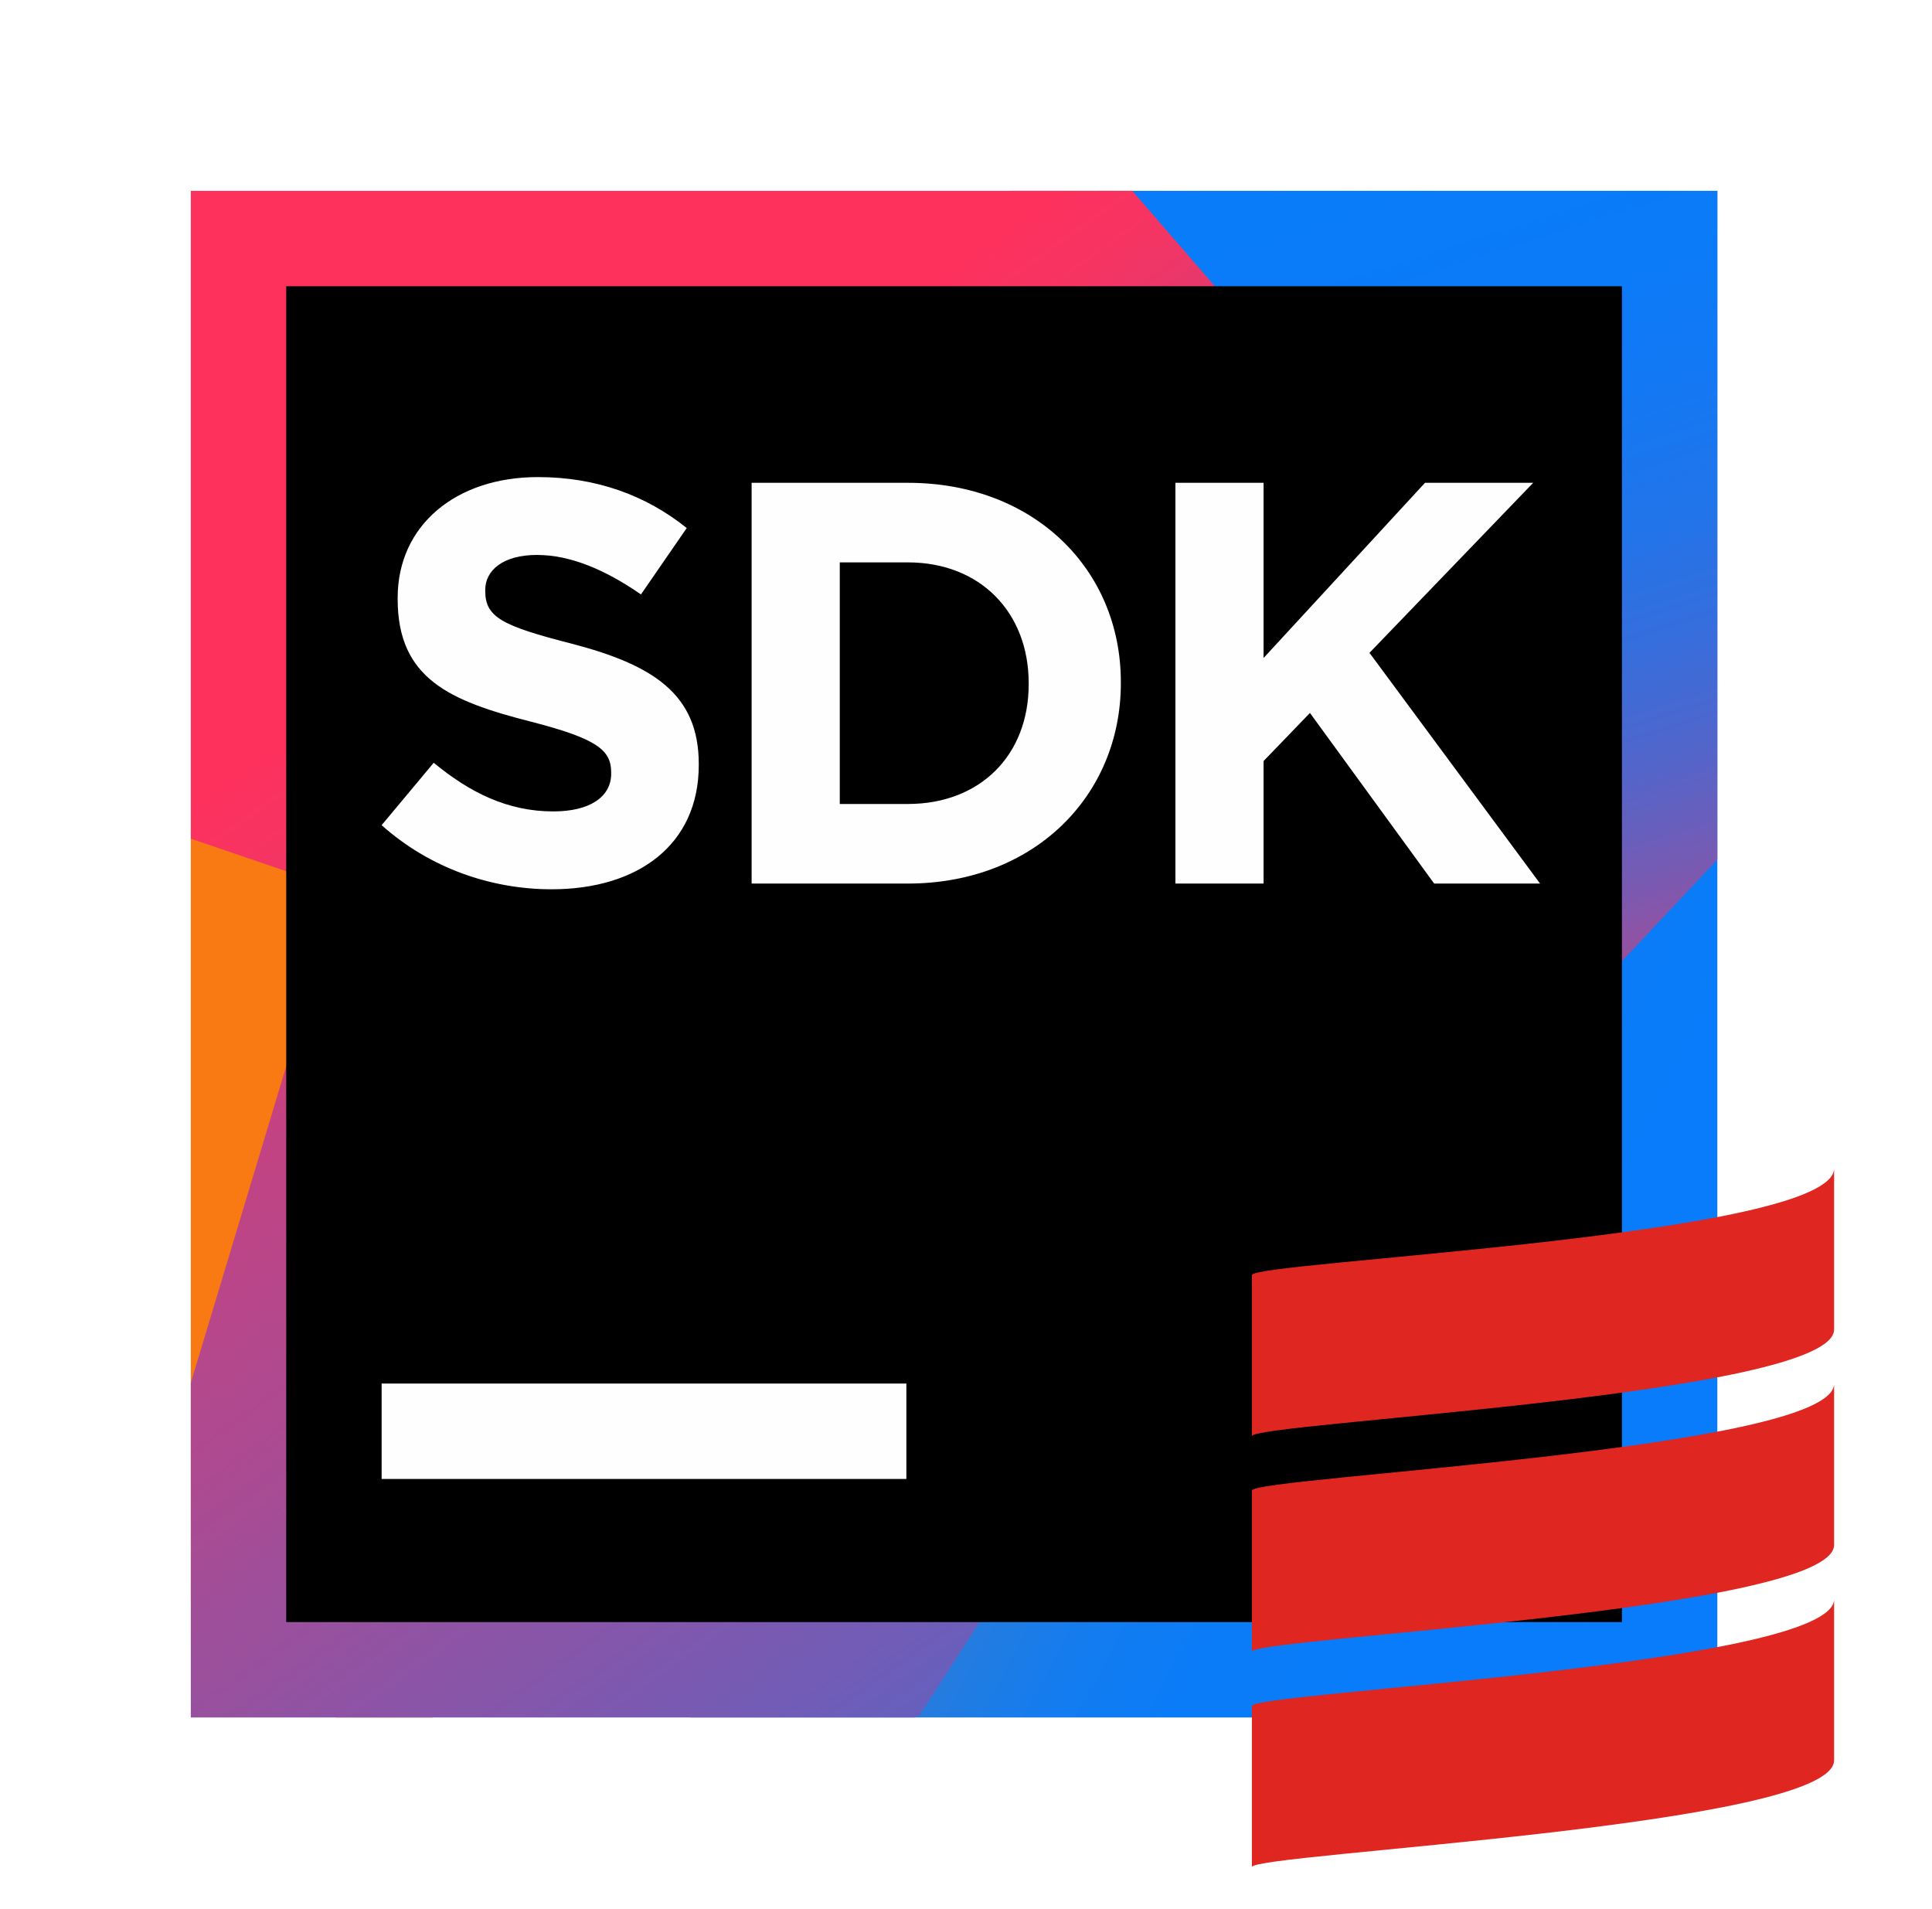
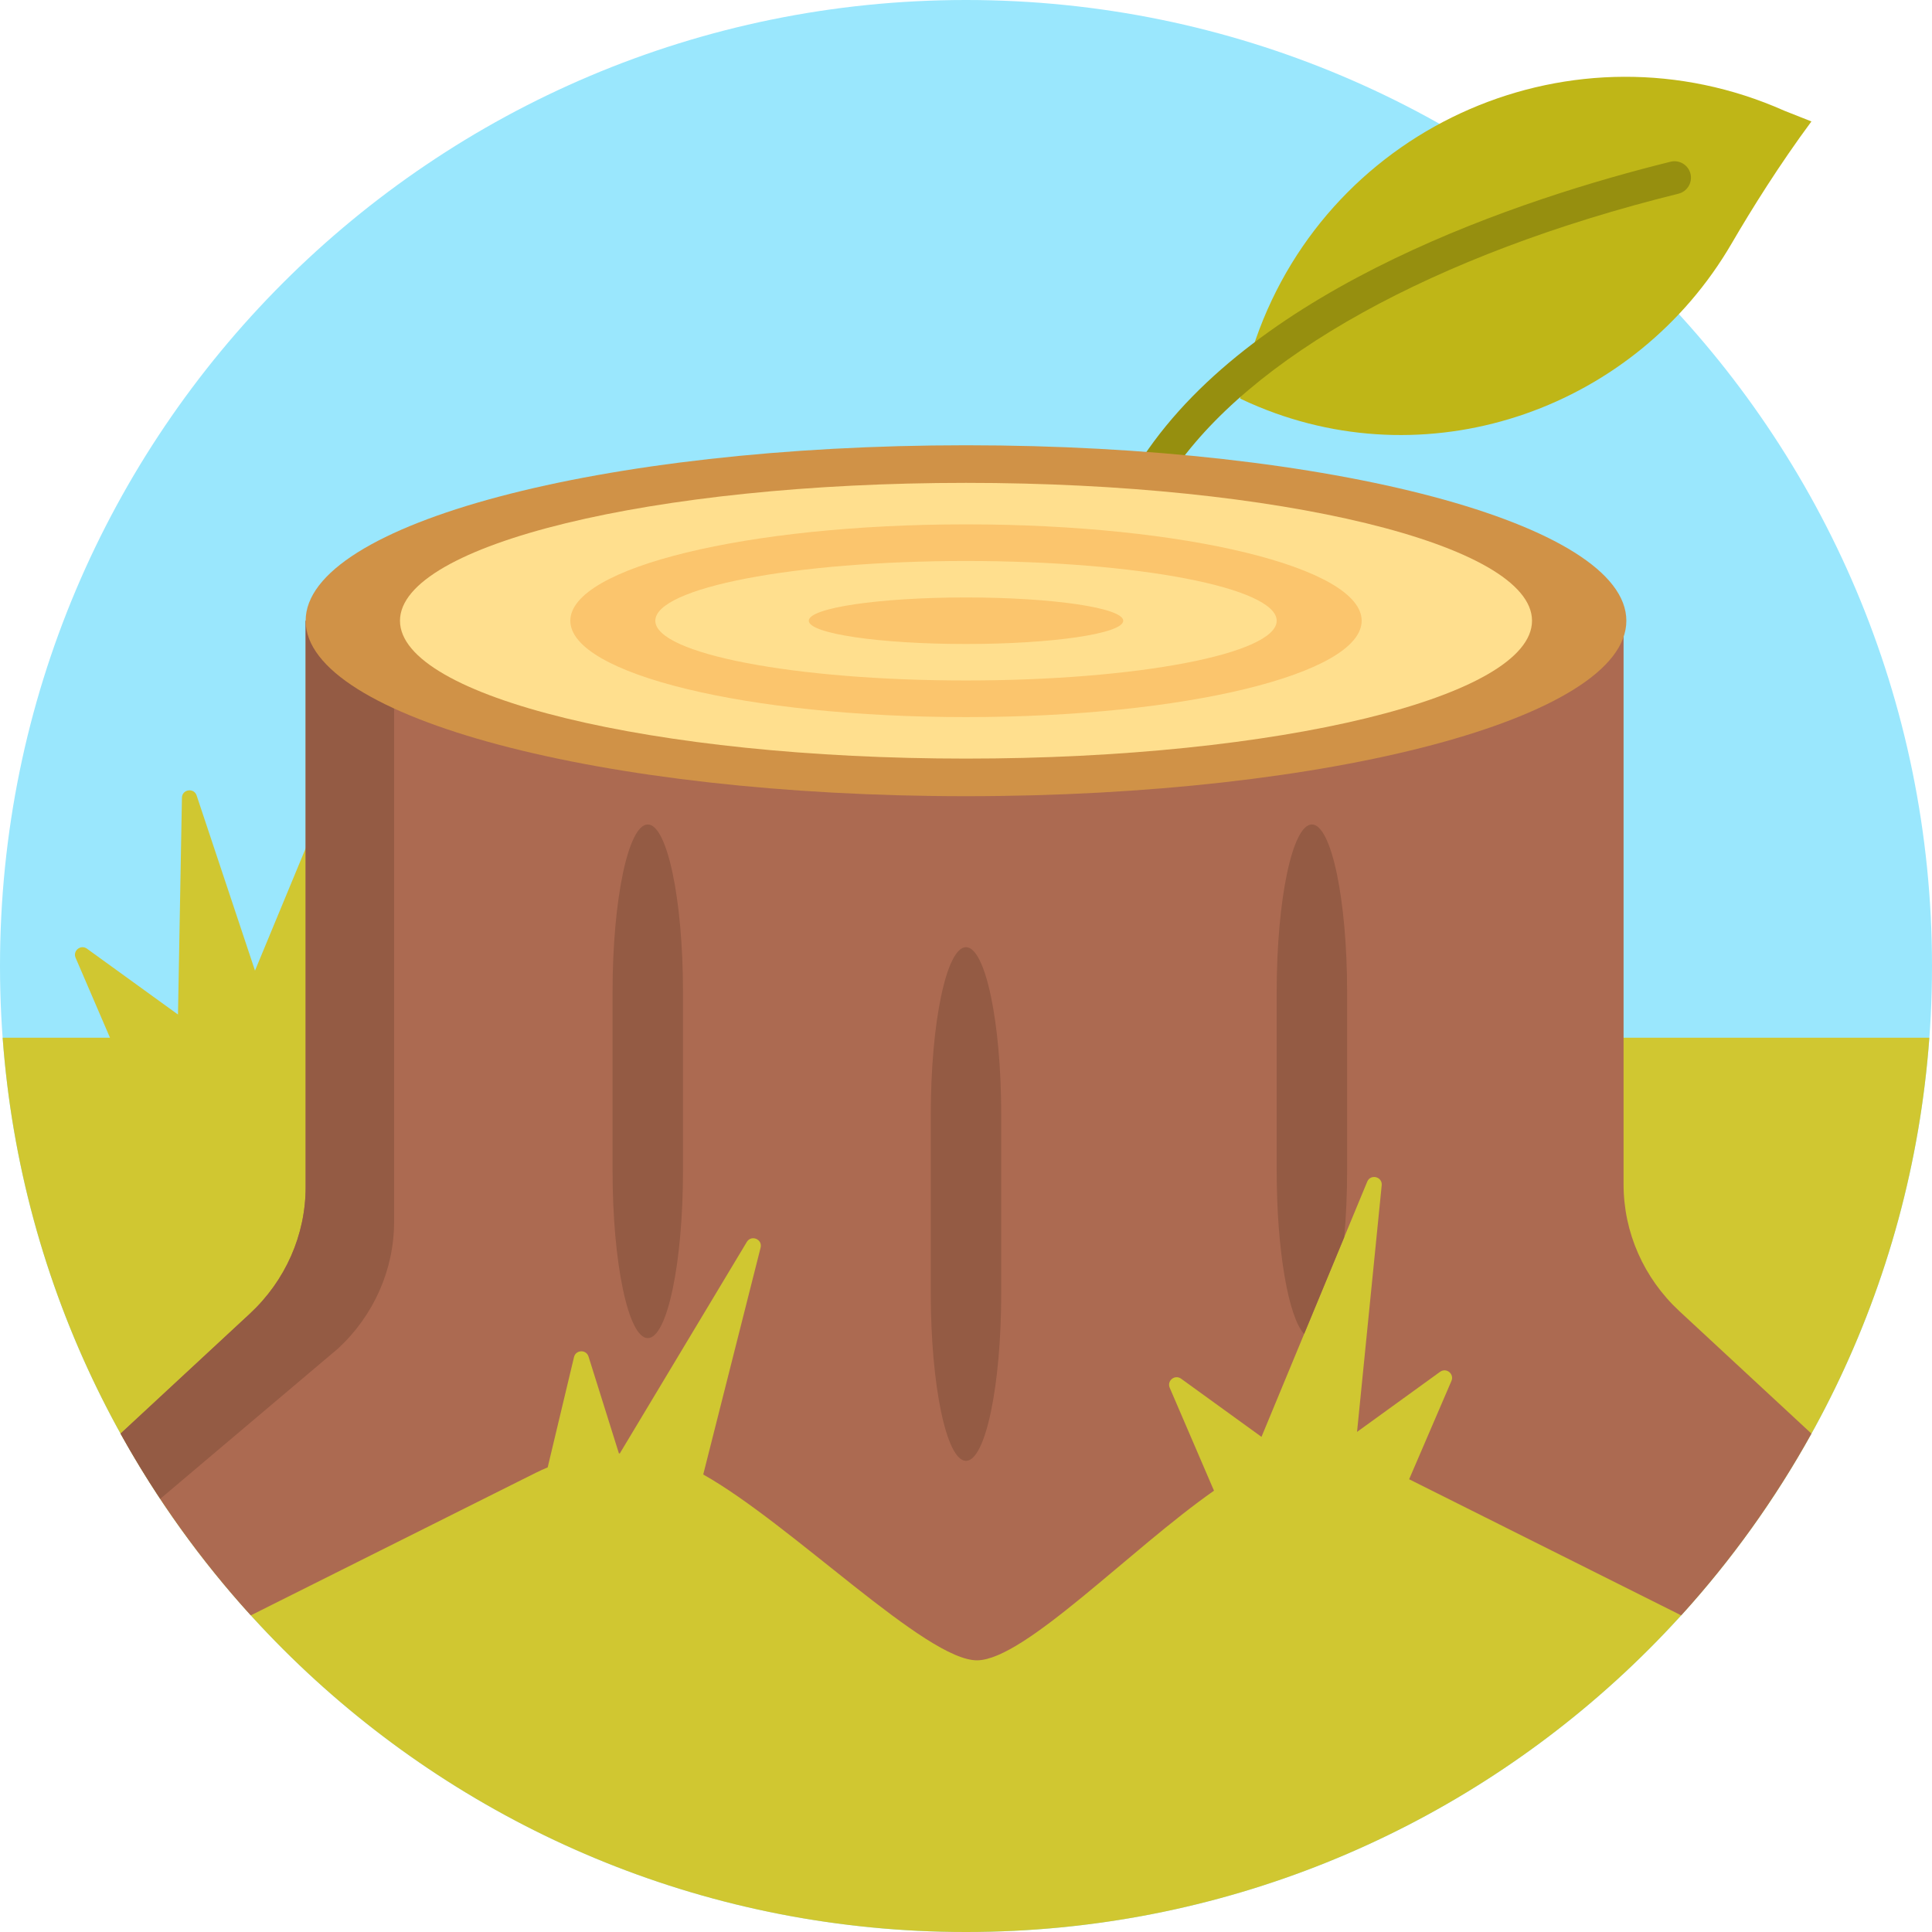
- <svg xmlns="http://www.w3.org/2000/svg" width="81" height="80" viewBox="0 0 81 80" version="1.1" id="svg574">
-   <defs id="defs552">
-     <linearGradient id="pluginsdk_80-a" x1="-.031%" x2="100.053%" y1="49.963%" y2="49.963%">
-       <stop offset="25.81%" stop-color="#F97A12" id="stop482" />
-       <stop offset="45.91%" stop-color="#B07B58" id="stop484" />
-       <stop offset="72.41%" stop-color="#577BAE" id="stop486" />
-       <stop offset="91.05%" stop-color="#1E7CE5" id="stop488" />
-       <stop offset="100%" stop-color="#087CFA" id="stop490" />
-     </linearGradient>
-     <linearGradient id="pluginsdk_80-b" x1="27.55%" x2="82.223%" y1="34.514%" y2="77.605%">
-       <stop offset="0%" stop-color="#F97A12" id="stop493" />
-       <stop offset="7.18%" stop-color="#CB7A3E" id="stop495" />
-       <stop offset="15.41%" stop-color="#9E7B6A" id="stop497" />
-       <stop offset="24.2%" stop-color="#757B91" id="stop499" />
-       <stop offset="33.44%" stop-color="#537BB1" id="stop501" />
-       <stop offset="43.24%" stop-color="#387CCC" id="stop503" />
-       <stop offset="53.81%" stop-color="#237CE0" id="stop505" />
-       <stop offset="65.52%" stop-color="#147CEF" id="stop507" />
-       <stop offset="79.25%" stop-color="#0B7CF7" id="stop509" />
-       <stop offset="100%" stop-color="#087CFA" id="stop511" />
-     </linearGradient>
-     <linearGradient id="pluginsdk_80-c" x1="63.121%" x2="40.793%" y1="97.699%" y2="-6.587%">
-       <stop offset="0%" stop-color="#FE315D" id="stop514" />
-       <stop offset="7.84%" stop-color="#CB417E" id="stop516" />
-       <stop offset="16.01%" stop-color="#9E4E9B" id="stop518" />
-       <stop offset="24.74%" stop-color="#755BB4" id="stop520" />
-       <stop offset="33.92%" stop-color="#5365CA" id="stop522" />
-       <stop offset="43.65%" stop-color="#386DDB" id="stop524" />
-       <stop offset="54.14%" stop-color="#2374E9" id="stop526" />
-       <stop offset="65.76%" stop-color="#1478F3" id="stop528" />
-       <stop offset="79.4%" stop-color="#0B7BF8" id="stop530" />
-       <stop offset="100%" stop-color="#087CFA" id="stop532" />
-     </linearGradient>
-     <linearGradient id="pluginsdk_80-d" x1="25.331%" x2="93.854%" y1="24.119%" y2="132.621%">
-       <stop offset="0%" stop-color="#FE315D" id="stop535" />
-       <stop offset="4.023%" stop-color="#F63462" id="stop537" />
-       <stop offset="10.37%" stop-color="#DF3A71" id="stop539" />
-       <stop offset="16.67%" stop-color="#C24383" id="stop541" />
-       <stop offset="29.12%" stop-color="#AD4A91" id="stop543" />
-       <stop offset="54.98%" stop-color="#755BB4" id="stop545" />
-       <stop offset="91.75%" stop-color="#1D76ED" id="stop547" />
-       <stop offset="100%" stop-color="#087CFA" id="stop549" />
-     </linearGradient>
-   </defs>
-   <g fill="none" fill-rule="evenodd" id="g572">
-     <g fill-rule="nonzero" transform="translate(8 8)" id="g562">
-       <path fill="url(#pluginsdk_80-a)" d="M6.088,64 L2.66453526e-15,59.1 L0,26.792 L30,38.67 L10.14,64 L6.088,64 Z" id="path554" />
-       <path fill="url(#pluginsdk_80-b)" d="M20.952,64 L52.274,31.916 L37.671,0.46 L38.058,1.33226763e-15 L64,0 L64,64 L20.952,64 Z" id="path556" />
-       <path fill="url(#pluginsdk_80-c)" d="M34.412,0 L64,0 L64,28.037 L49.008,44 L34,0.447 L34.412,0 Z" id="path558" />
-       <path fill="url(#pluginsdk_80-d)" d="M30.336,64 L0,64 L0,49.971 L6.234,29.283 L0,27.16 L0,0 L39.47,0 L58,21.384 L30.538,63.926 L30.336,64 Z" id="path560" />
-     </g>
-     <g fill-rule="nonzero" transform="translate(12 12)" id="g570">
-       <rect width="56" height="56" fill="#000" id="rect564" />
-       <rect width="22" height="4" x="4" y="46" fill="#FFFEFE" id="rect566" />
-       <path fill="#FFFEFE" d="M11.128,25.28 C8.584,25.28 6.016,24.392 4,22.592 L6.184,19.976 C7.696,21.224 9.28,22.016 11.2,22.016 C12.712,22.016 13.624,21.416 13.624,20.432 L13.624,20.384 C13.624,19.448 13.048,18.968 10.24,18.248 C6.856,17.384 4.672,16.448 4.672,13.112 L4.672,13.064 C4.672,10.016 7.12,8 10.552,8 C13,8 15.088,8.768 16.792,10.136 L14.872,12.92 C13.384,11.888 11.92,11.264 10.504,11.264 C9.088,11.264 8.344,11.912 8.344,12.728 L8.344,12.776 C8.344,13.88 9.064,14.24 11.968,14.984 C15.376,15.872 17.296,17.096 17.296,20.024 L17.296,20.072 C17.296,23.408 14.752,25.28 11.128,25.28 Z M19.512,25.04 L19.512,8.24 L26.064,8.24 C31.344,8.24 34.992,11.864 34.992,16.592 L34.992,16.64 C34.992,21.368 31.344,25.04 26.064,25.04 L19.512,25.04 Z M26.064,11.576 L23.208,11.576 L23.208,21.704 L26.064,21.704 C29.088,21.704 31.128,19.664 31.128,16.688 L31.128,16.64 C31.128,13.664 29.088,11.576 26.064,11.576 Z M37.28,25.04 L37.28,8.24 L40.976,8.24 L40.976,15.584 L47.744,8.24 L52.28,8.24 L45.416,15.368 L52.568,25.04 L48.128,25.04 L42.92,17.888 L40.976,19.904 L40.976,25.04 L37.28,25.04 Z" id="path568" />
-     </g>
-   </g>
-   <g fill="#df2621" id="g472" transform="matrix(0.8717662,0,0,0.8717662,52.48581,48.97934)">
-     <path d="M 0,15.493 V 23.24 C 0,22.587 28,21.28 28,18.107 V 10.36 C 28,13.533 0,14.84 0,15.493 M 0,12.88 C 0,12.227 28,10.92 28,7.747 V 0 C 28,3.267 0,4.48 0,5.133 Z M 0,25.853 V 33.6 C 0,32.947 28,31.64 28,28.467 V 20.72 C 28,23.893 0,25.2 0,25.853" id="path470" />
-   </g>
+ <svg xmlns="http://www.w3.org/2000/svg" version="1.1" id="Capa_1" x="0px" y="0px" viewBox="0 0 512 512" style="enable-background:new 0 0 512 512;" xml:space="preserve">
+   <path style="fill:#9AE7FD;" d="M512,256c0,141.385-114.615,256-256,256S0,397.385,0,256S114.615,0,256,0S512,114.615,512,256z" />
+   <path style="fill:#D0C731;" d="M511.298,275C501.575,407.511,390.993,512,256,512S10.425,407.511,0.702,275h28.443l-9.111-21.182  c-0.802-1.865,1.364-3.601,3.01-2.41l24.125,17.456l1.046-57.452c0.041-2.248,3.186-2.729,3.897-0.596l15.464,46.41l22.766-54.951  c0.881-2.127,4.067-1.326,3.838,0.965l-6.535,65.347l22.009-15.925c1.645-1.19,3.812,0.545,3.01,2.41L104.092,275H511.298z" />
+   <path style="fill:#BFB617;" d="M472.849,29.334c0,0,2.662,1.033,7.196,2.849c-8.501,11.499-15.775,23.13-21.15,32.356  c-25.338,43.494-78.85,62.492-125.367,43.257c-1.638-0.678-3.262-1.402-4.87-2.167c0.953-5.271,2.314-10.508,4.11-15.662l0,0  C352.738,32.674,417.409,4.681,472.849,29.334z" />
+   <path style="fill:#968F0F;" d="M444.805,51.334c-64.7,16.011-113.787,43.23-134.675,74.68c-1.334,2.008-4.043,2.554-6.051,1.221  c-2.008-1.333-2.555-4.042-1.221-6.051c30.232-45.519,100.597-68.611,139.85-78.324c2.34-0.579,4.706,0.849,5.285,3.188  C448.574,48.389,447.145,50.755,444.805,51.334z" />
+   <path style="fill:#AC6A51;" d="M480.045,379.916c-9.642,17.395-21.236,33.558-34.511,48.17l-72.096-36.069l11.211-26.063  c0.802-1.865-1.364-3.601-3.01-2.411l-22.009,15.925l6.535-65.347c0.229-2.291-2.957-3.091-3.838-0.965l-28.018,67.627  l-21.311-15.42c-1.645-1.19-3.812,0.545-3.01,2.411l11.732,27.276c-22.206,15.542-50.177,44.775-62.715,44.951  c-13.505,0.19-49.231-36.093-72.641-49.243l15.201-60.109c0.564-2.232-2.468-3.493-3.654-1.52l-33.647,56.031  c-0.083-0.001-0.166-0.002-0.249-0.002l-8.045-25.647c-0.608-1.938-3.382-1.841-3.854,0.135l-6.975,29.227  c-1.089,0.449-2.163,0.936-3.22,1.465l-75.457,37.75c-13.275-14.612-24.87-30.775-34.511-48.17l34.24-31.751  C75.651,339.396,81,327.261,81,314.575V164.5h349.263v149.392c0,12.686,5.348,24.821,14.805,33.59L480.045,379.916z" />
+   <path style="fill:#945B44;" d="M265.333,295.411c0,8.704,0,38.63,0,47.333c0,24.519-4.179,44.395-9.333,44.395  s-9.333-19.876-9.333-44.395c0-8.703,0-38.63,0-47.333c0-24.519,4.179-44.395,9.333-44.395  C261.154,251.016,265.333,270.892,265.333,295.411z M171.667,354.616c5.155,0,9.333-19.876,9.333-44.395c0-8.703,0-38.63,0-47.333  c0-24.519-4.179-44.395-9.333-44.395s-9.333,19.876-9.333,44.395c0,8.703,0,38.63,0,47.333  C162.333,334.74,166.512,354.616,171.667,354.616z M356.232,327.869c0.493-5.41,0.768-11.375,0.768-17.647c0-8.703,0-38.63,0-47.333  c0-24.519-4.179-44.395-9.333-44.395s-9.333,19.876-9.333,44.395c0,8.703,0,38.63,0,47.333c0,21.148,3.11,38.831,7.272,43.295  L356.232,327.869z M81,314.575c0,12.686-5.349,24.821-14.805,33.59l-34.24,31.751c3.277,5.913,6.798,11.671,10.516,17.286  l47.165-39.871c9.457-8.769,14.805-20.904,14.805-33.589V173.667L81,164.5V314.575z" />
+   <path style="fill:#D09247;" d="M431,164.5c0,25.681-78.35,46.5-175,46.5S81,190.181,81,164.5S159.35,118,256,118  S431,138.819,431,164.5z" />
+   <path style="fill:#FFDF8E;" d="M406,164.5c0,20.178-67.157,36.536-150,36.536S106,184.678,106,164.5s67.157-36.536,150-36.536  S406,144.322,406,164.5z" />
+   <path style="fill:#FBC56D;" d="M256,138.96c-57.911,0-104.858,11.435-104.858,25.54S198.089,190.04,256,190.04  s104.858-11.435,104.858-25.54S313.911,138.96,256,138.96z M256,180.333c-45.471,0-82.333-7.089-82.333-15.833  s36.862-15.833,82.333-15.833s82.333,7.089,82.333,15.833S301.471,180.333,256,180.333z M297.667,164.5  c0,3.406-18.655,6.167-41.667,6.167s-41.667-2.761-41.667-6.167s18.655-6.167,41.667-6.167  C279.012,158.333,297.667,161.094,297.667,164.5z" />
+   <g>
+ </g>
+   <g>
+ </g>
+   <g>
+ </g>
+   <g>
+ </g>
+   <g>
+ </g>
+   <g>
+ </g>
+   <g>
+ </g>
+   <g>
+ </g>
+   <g>
+ </g>
+   <g>
+ </g>
+   <g>
+ </g>
+   <g>
+ </g>
+   <g>
+ </g>
+   <g>
+ </g>
+   <g>
+ </g>
</svg>
